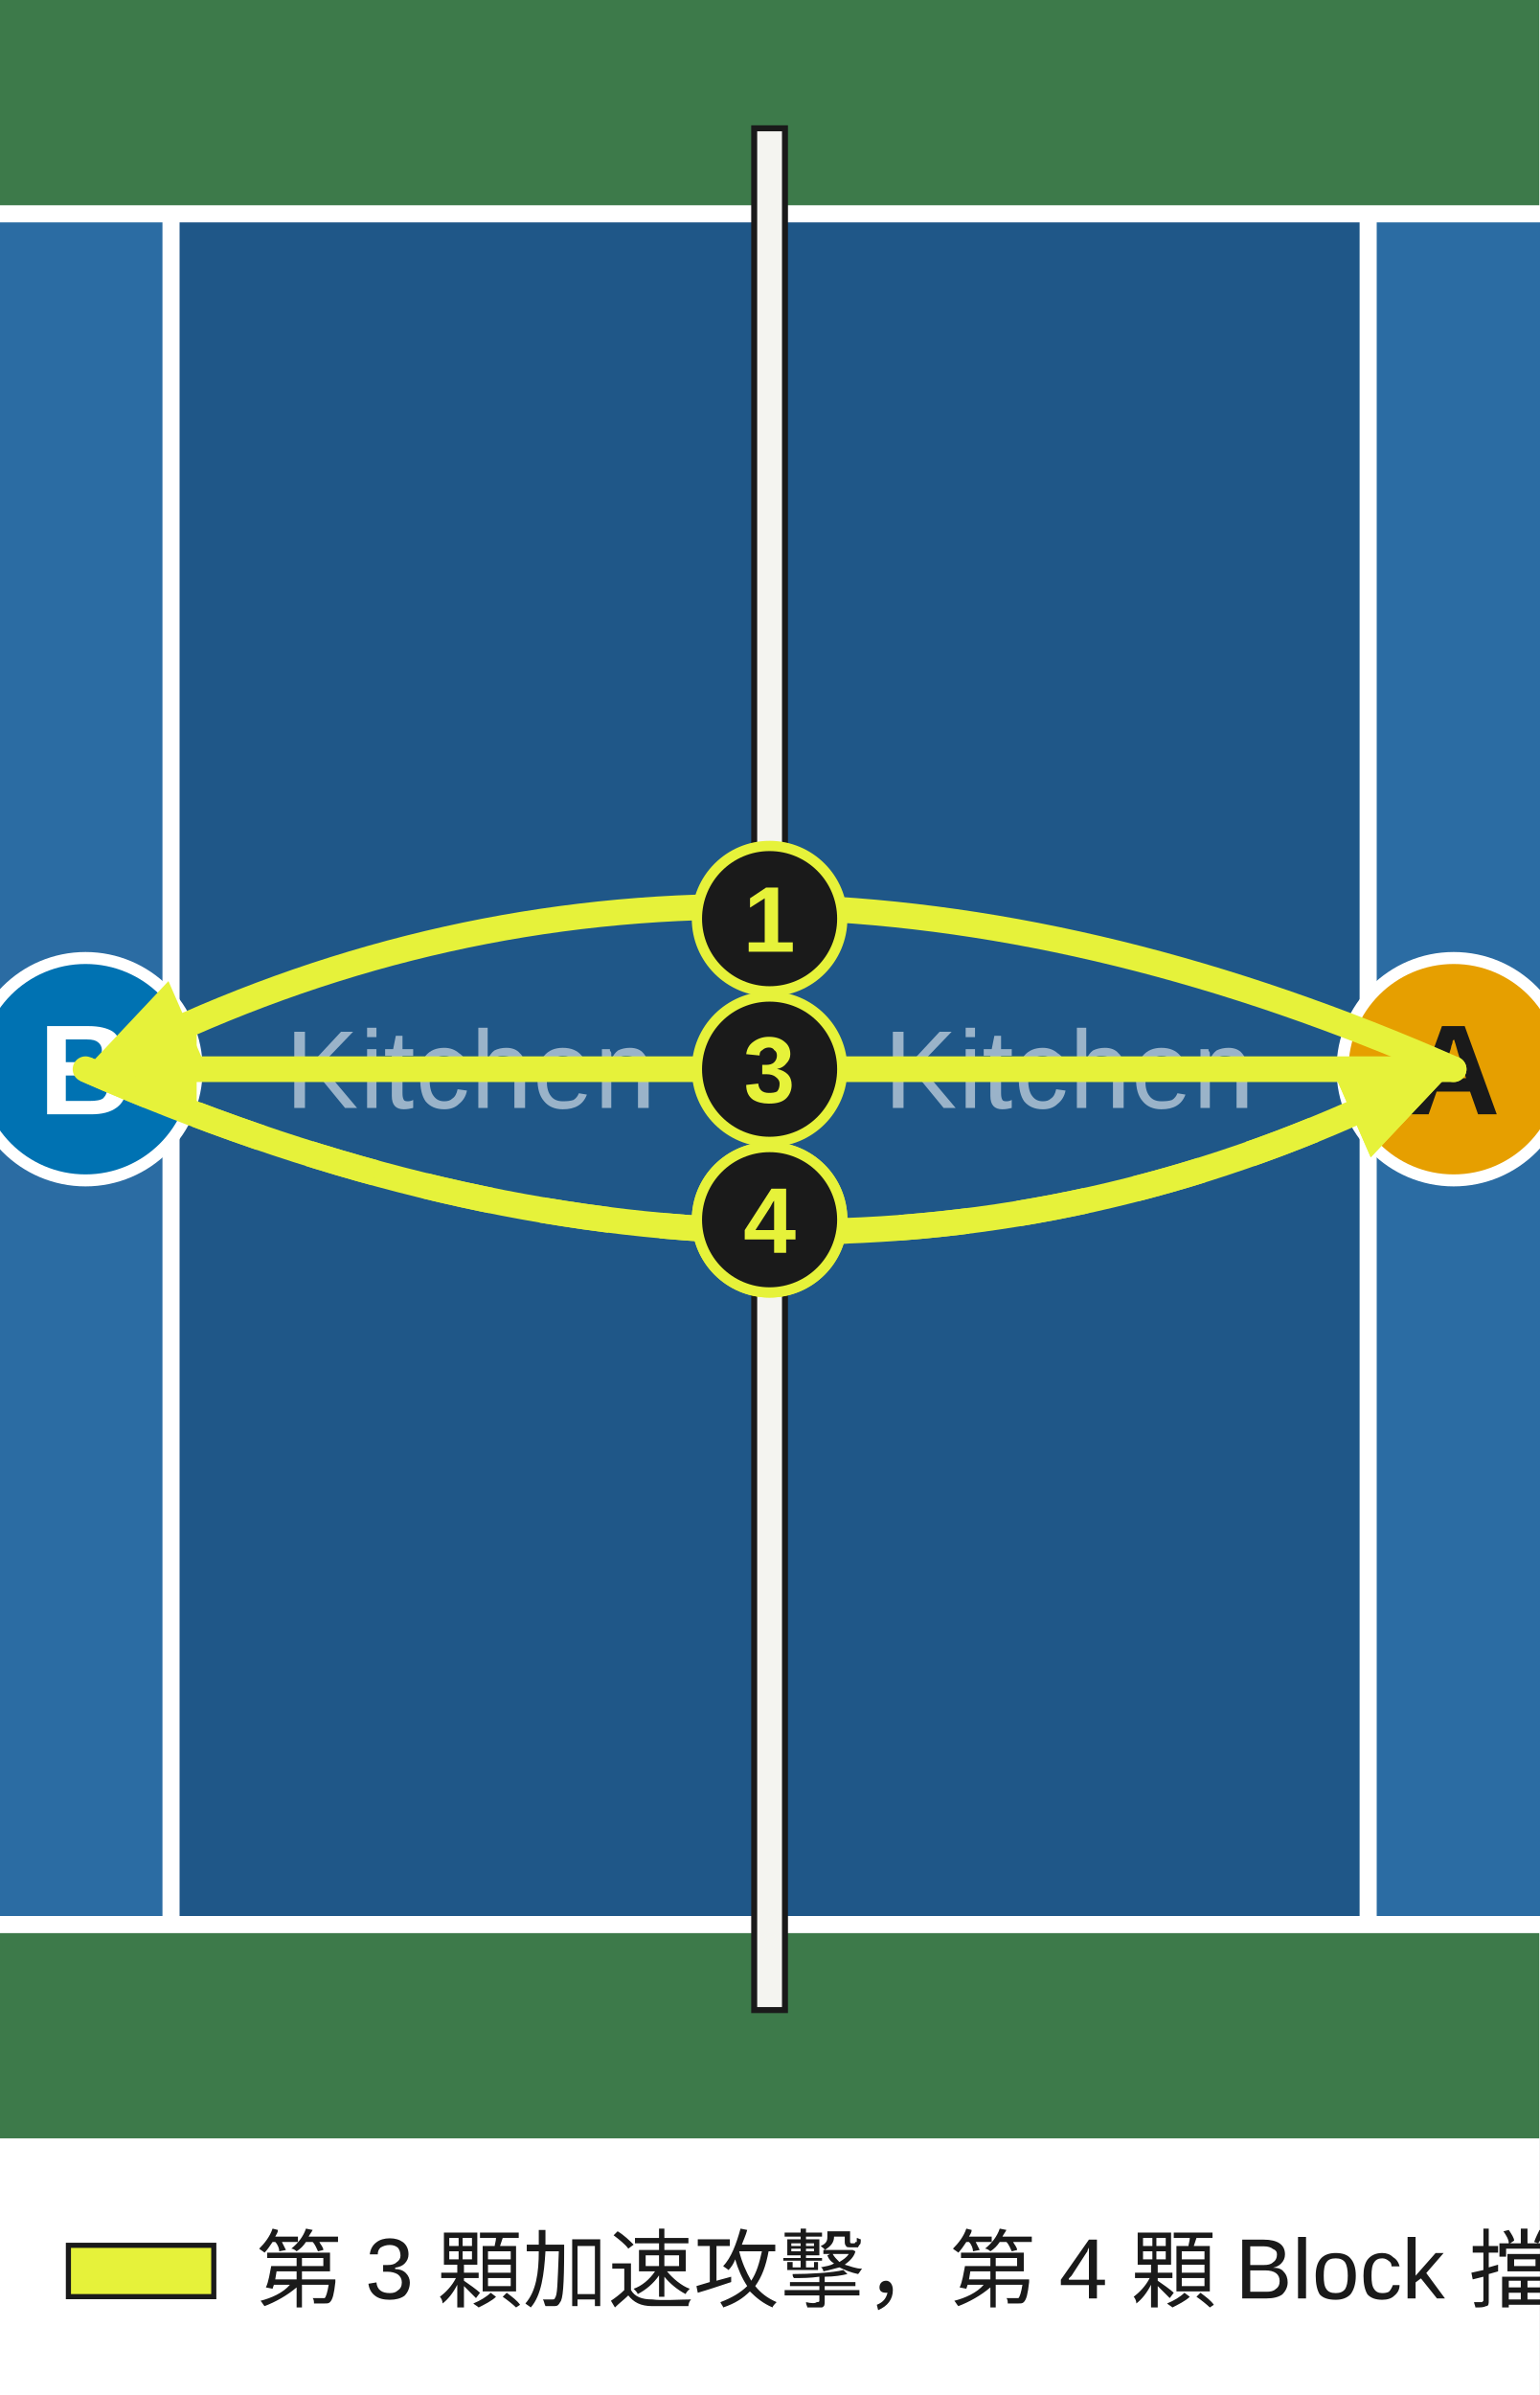
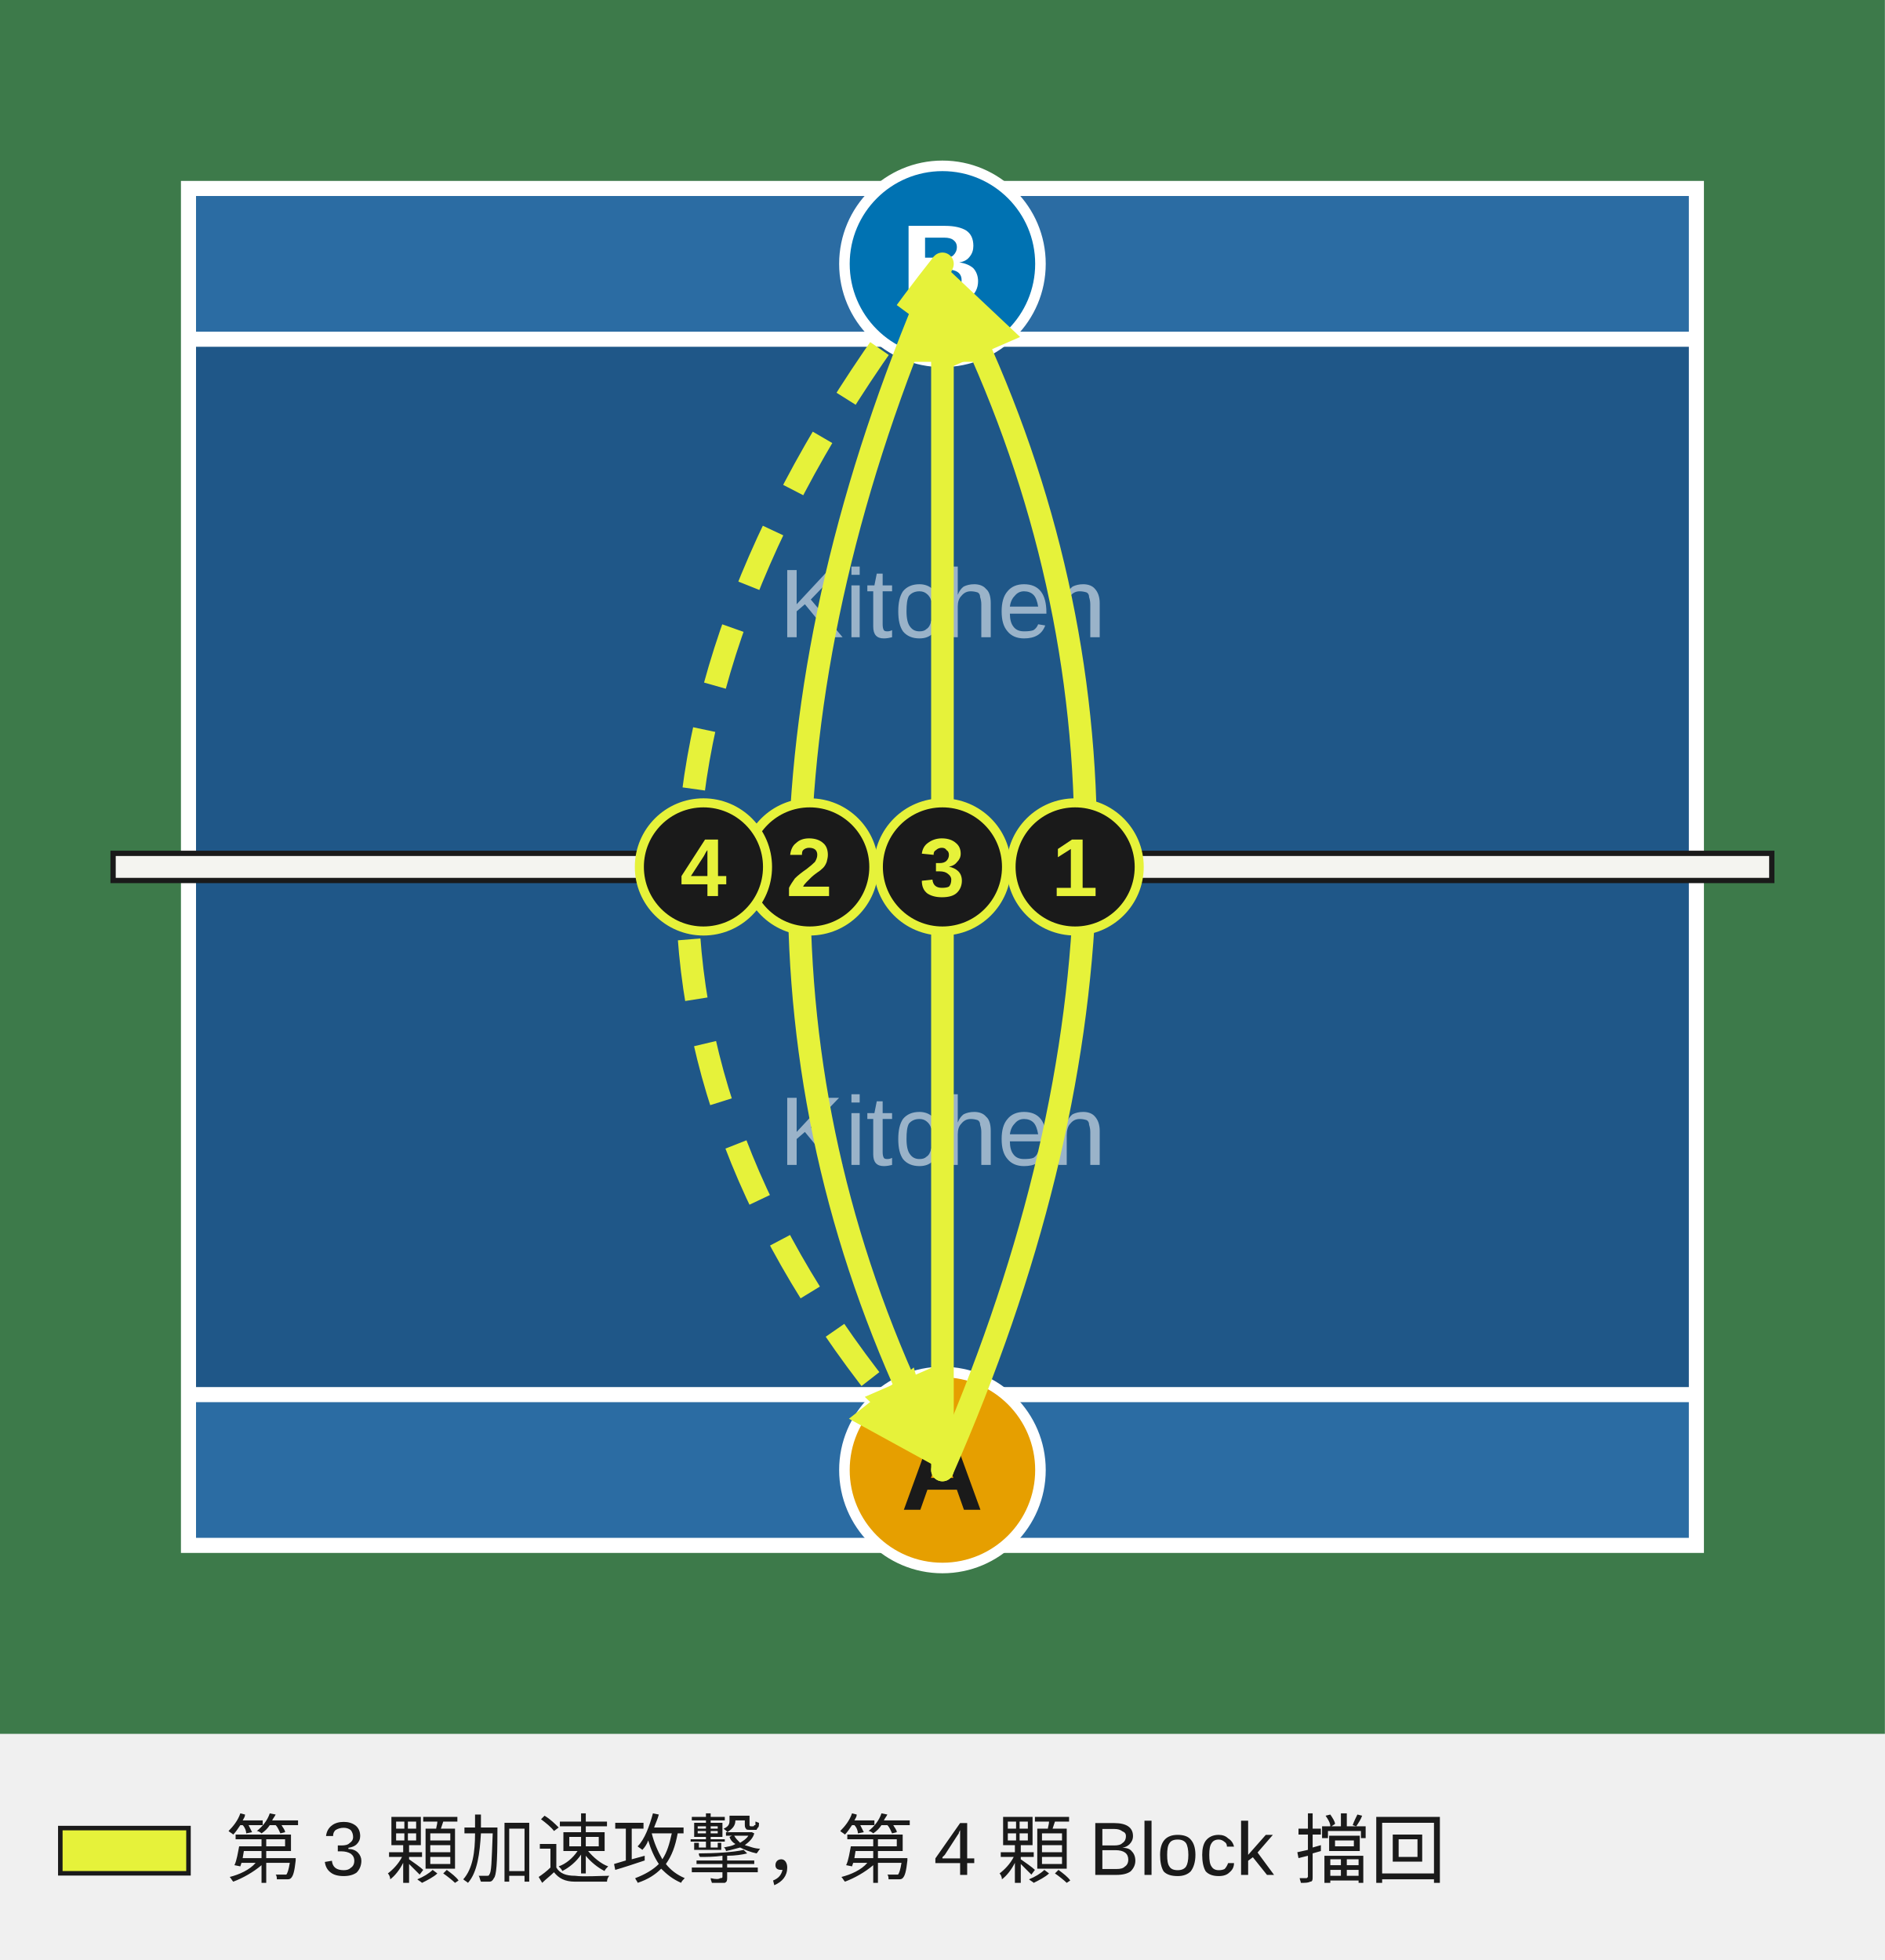
- <svg xmlns="http://www.w3.org/2000/svg" viewBox="13 -22.5 18 28" width="288" height="448" role="img" aria-label="丁克、加速與擋球 Dink, Speed Up &amp; Block" font-family="Arial, Helvetica, 'Helvetica Neue', sans-serif">
-   <rect x="13" y="-22.5" width="18" height="28" fill="#ffffff" />
-   <g transform="rotate(-90)">
-     <rect x="-2.5" y="13" width="25" height="18" fill="#3d7a4a" />
-     <rect x="0" y="0" width="20" height="44" fill="#2b6ca3" />
+ <svg xmlns="http://www.w3.org/2000/svg" viewBox="-2.5 10.5 25 26" width="400" height="416" role="img" aria-label="丁克、加速與擋球 Dink, Speed Up &amp;amp; Block" font-family="Arial, Helvetica, 'Helvetica Neue', sans-serif">
+   <g>
+     <rect x="-2.5" y="10.5" width="25" height="23" fill="#3d7a4a" />
+     <rect x="0" y="13" width="20" height="18" fill="#2b6ca3" />
    <rect x="0" y="15" width="20" height="7" fill="#1f5788" />
    <rect x="0" y="22" width="20" height="7" fill="#1f5788" />
-     <rect x="0" y="0" width="20" height="44" stroke="#ffffff" stroke-width="0.2" fill="none" />
-     <path d="M0 15H20M0 29H20M10 0V15M10 29V44" stroke="#ffffff" stroke-width="0.2" fill="none" />
-     <text x="10" y="18.5" dy="0.35em" font-size="1.3" fill="#ffffff" fill-opacity="0.55" text-anchor="middle" font-family="Arial, Helvetica, 'Helvetica Neue', sans-serif" transform="rotate(90 10 18.5)">Kitchen</text>
-     <text x="10" y="25.5" dy="0.35em" font-size="1.3" fill="#ffffff" fill-opacity="0.55" text-anchor="middle" font-family="Arial, Helvetica, 'Helvetica Neue', sans-serif" transform="rotate(90 10 25.5)">Kitchen</text>
+     <rect x="0" y="13" width="20" height="18" stroke="#ffffff" stroke-width="0.2" fill="none" />
+     <path d="M0 15H20M0 29H20 M10 13V15M10 29V31" stroke="#ffffff" stroke-width="0.2" fill="none" />
+     <text x="10" y="18.5" dy="0.35em" font-size="1.3" fill="#ffffff" fill-opacity="0.55" text-anchor="middle" font-family="Arial, Helvetica, 'Helvetica Neue', sans-serif">Kitchen</text>
+     <text x="10" y="25.5" dy="0.35em" font-size="1.3" fill="#ffffff" fill-opacity="0.55" text-anchor="middle" font-family="Arial, Helvetica, 'Helvetica Neue', sans-serif">Kitchen</text>
    <rect x="-1" y="21.82" width="22" height="0.36" fill="#f4f4f0" stroke="#1a1a1a" stroke-width="0.07" />
    <circle cx="10" cy="30" r="1.3" fill="#e69f00" stroke="#ffffff" stroke-width="0.14" />
-     <text x="10" y="30" dy="0.35em" font-size="1.5" font-weight="700" fill="#1a1a1a" text-anchor="middle" font-family="Arial, Helvetica, 'Helvetica Neue', sans-serif" transform="rotate(90 10 30)">A</text>
+     <text x="10" y="30" dy="0.35em" font-size="1.5" font-weight="700" fill="#1a1a1a" text-anchor="middle" font-family="Arial, Helvetica, 'Helvetica Neue', sans-serif">A</text>
    <circle cx="10" cy="14" r="1.3" fill="#0072b2" stroke="#ffffff" stroke-width="0.14" />
-     <text x="10" y="14" dy="0.35em" font-size="1.5" font-weight="700" fill="#ffffff" text-anchor="middle" font-family="Arial, Helvetica, 'Helvetica Neue', sans-serif" transform="rotate(90 10 14)">B</text>
-     <path d="M10 30Q13.52 22 10.52 15.19" fill="none" stroke="#e6f23a" stroke-width="0.3" stroke-linecap="round" />
+     <text x="10" y="14" dy="0.35em" font-size="1.5" font-weight="700" fill="#ffffff" text-anchor="middle" font-family="Arial, Helvetica, 'Helvetica Neue', sans-serif">B</text>
+     <path d="M10,30Q13.52,22 10.52,15.19" fill="none" stroke="#e6f23a" stroke-width="0.3" stroke-linecap="round" />
    <polygon points="10,14 11.03,14.97 10.02,15.41" fill="#e6f23a" />
    <circle cx="11.76" cy="22" r="0.85" fill="#1a1a1a" stroke="#e6f23a" stroke-width="0.12" />
-     <text x="11.76" y="22" dy="0.35em" font-size="1.1" font-weight="700" fill="#e6f23a" text-anchor="middle" font-family="Arial, Helvetica, 'Helvetica Neue', sans-serif" transform="rotate(90 11.76 22)">1</text>
-     <path d="M10 14Q6.48 22 9.48 28.81" fill="none" stroke="#e6f23a" stroke-width="0.3" stroke-linecap="round" />
+     <text x="11.76" y="22" dy="0.35em" font-size="1.1" font-weight="700" fill="#e6f23a" text-anchor="middle" font-family="Arial, Helvetica, 'Helvetica Neue', sans-serif">1</text>
+     <path d="M10,14Q6.48,22 9.48,28.81" fill="none" stroke="#e6f23a" stroke-width="0.3" stroke-linecap="round" />
    <polygon points="10,30 8.97,29.03 9.98,28.59" fill="#e6f23a" />
    <circle cx="8.24" cy="22" r="0.85" fill="#1a1a1a" stroke="#e6f23a" stroke-width="0.12" />
-     <text x="8.24" y="22" dy="0.35em" font-size="1.1" font-weight="700" fill="#e6f23a" text-anchor="middle" font-family="Arial, Helvetica, 'Helvetica Neue', sans-serif" transform="rotate(90 8.24 22)">2</text>
-     <path d="M10 30L10 15.3" fill="none" stroke="#e6f23a" stroke-width="0.3" stroke-linecap="round" />
+     <text x="8.24" y="22" dy="0.35em" font-size="1.1" font-weight="700" fill="#e6f23a" text-anchor="middle" font-family="Arial, Helvetica, 'Helvetica Neue', sans-serif">2</text>
+     <path d="M10,30L10,15.3" fill="none" stroke="#e6f23a" stroke-width="0.3" stroke-linecap="round" />
    <polygon points="10,14 10.55,15.3 9.45,15.3" fill="#e6f23a" />
    <circle cx="10" cy="22" r="0.85" fill="#1a1a1a" stroke="#e6f23a" stroke-width="0.12" />
-     <text x="10" y="22" dy="0.35em" font-size="1.1" font-weight="700" fill="#e6f23a" text-anchor="middle" font-family="Arial, Helvetica, 'Helvetica Neue', sans-serif" transform="rotate(90 10 22)">3</text>
-     <path d="M10 14Q6.48 22 9.48 28.81" fill="none" stroke="#e6f23a" stroke-width="0.3" stroke-dasharray="0.8 0.6" />
-     <polygon points="10,30 8.97,29.03 9.98,28.59" fill="#e6f23a" />
-     <circle cx="8.24" cy="22" r="0.85" fill="#1a1a1a" stroke="#e6f23a" stroke-width="0.12" />
-     <text x="8.24" y="22" dy="0.35em" font-size="1.1" font-weight="700" fill="#e6f23a" text-anchor="middle" font-family="Arial, Helvetica, 'Helvetica Neue', sans-serif" transform="rotate(90 8.24 22)">4</text>
+     <text x="10" y="22" dy="0.35em" font-size="1.1" font-weight="700" fill="#e6f23a" text-anchor="middle" font-family="Arial, Helvetica, 'Helvetica Neue', sans-serif">3</text>
+     <path d="M10,14Q3.66,22 9.19,28.98" fill="none" stroke="#e6f23a" stroke-width="0.3" stroke-dasharray="0.8 0.6" />
+     <polygon points="10,30 8.76,29.32 9.62,28.64" fill="#e6f23a" />
+     <circle cx="6.83" cy="22" r="0.85" fill="#1a1a1a" stroke="#e6f23a" stroke-width="0.12" />
+     <text x="6.83" y="22" dy="0.35em" font-size="1.1" font-weight="700" fill="#e6f23a" text-anchor="middle" font-family="Arial, Helvetica, 'Helvetica Neue', sans-serif">4</text>
  </g>
-   <rect x="13.8" y="3.75" width="1.7" height="0.6" fill="#e6f23a" stroke="#1a1a1a" stroke-width="0.06" />
-   <text x="16" y="4.05" font-size="1" fill="#1a1a1a" font-family="Arial, Helvetica, 'Helvetica Neue', sans-serif" dy="0.35em">第 3 顆加速攻擊，第 4 顆 Block 擋回</text>
+   <rect x="-1.7" y="34.75" width="1.7" height="0.6" fill="#e6f23a" stroke="#1a1a1a" stroke-width="0.06" />
+   <text x="0.5" y="35.05" font-size="1" fill="#1a1a1a" font-family="Arial, Helvetica, 'Helvetica Neue', sans-serif" dy="0.35em">第 3 顆加速攻擊，第 4 顆 Block 擋回</text>
</svg>
